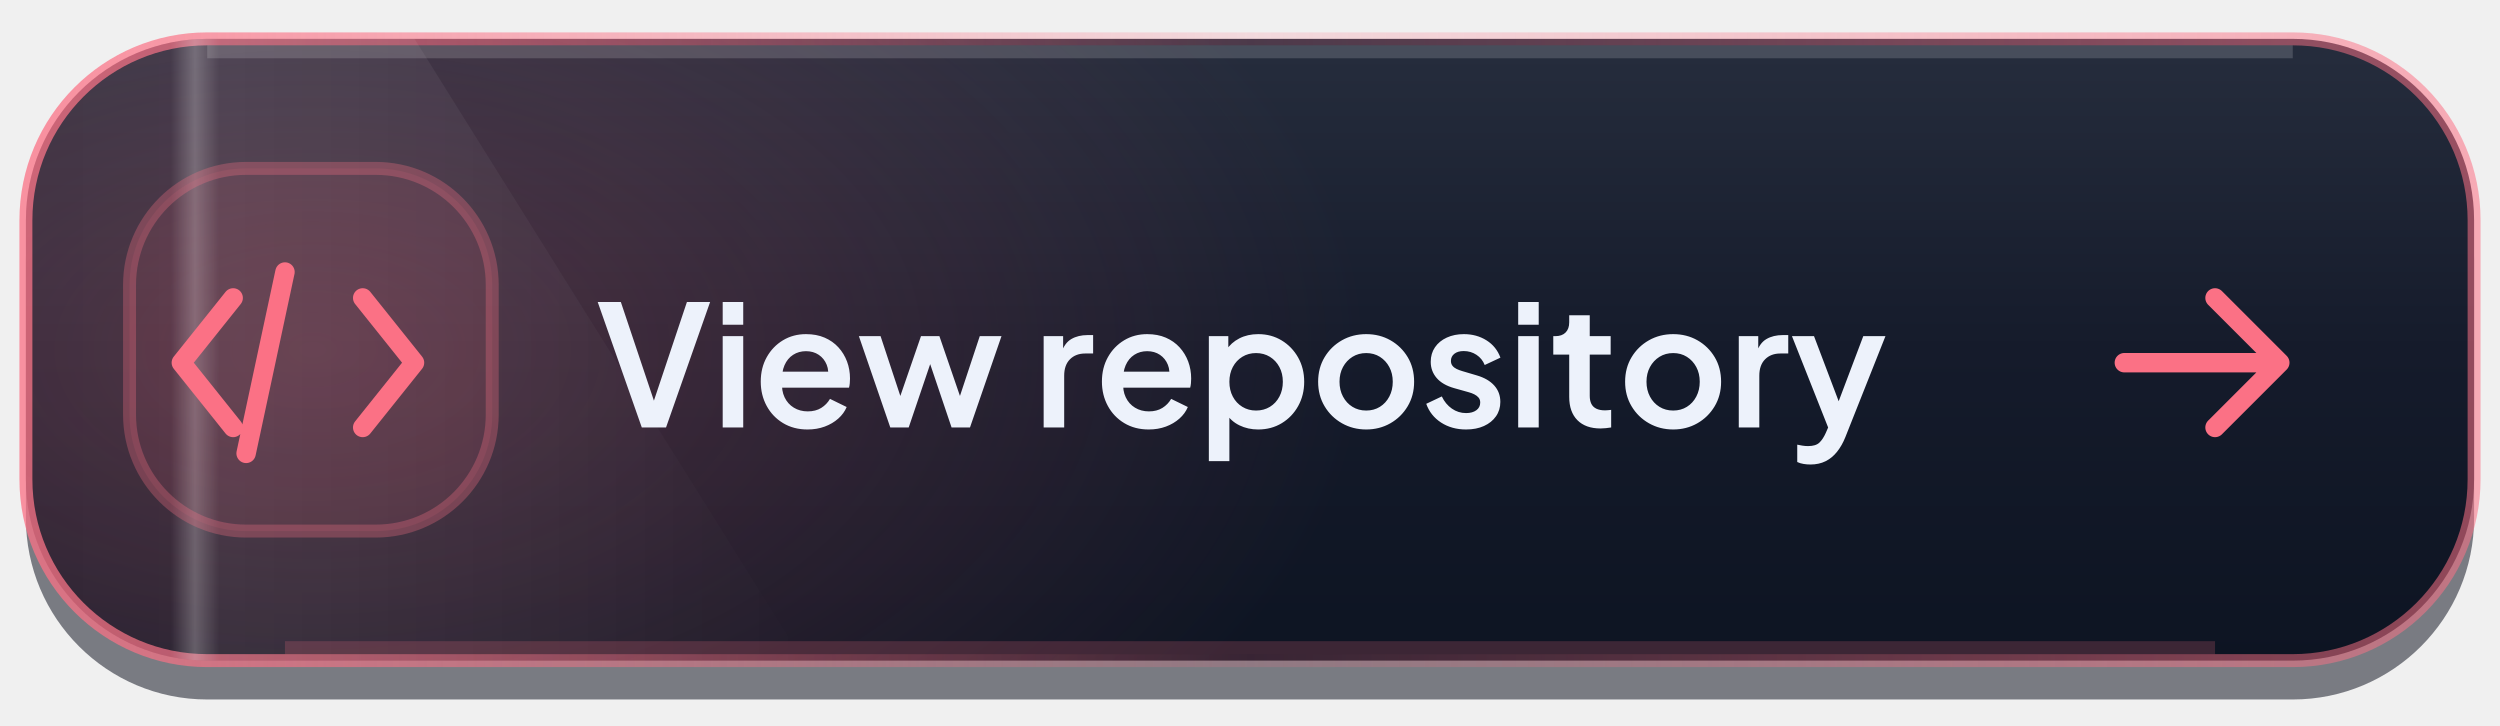
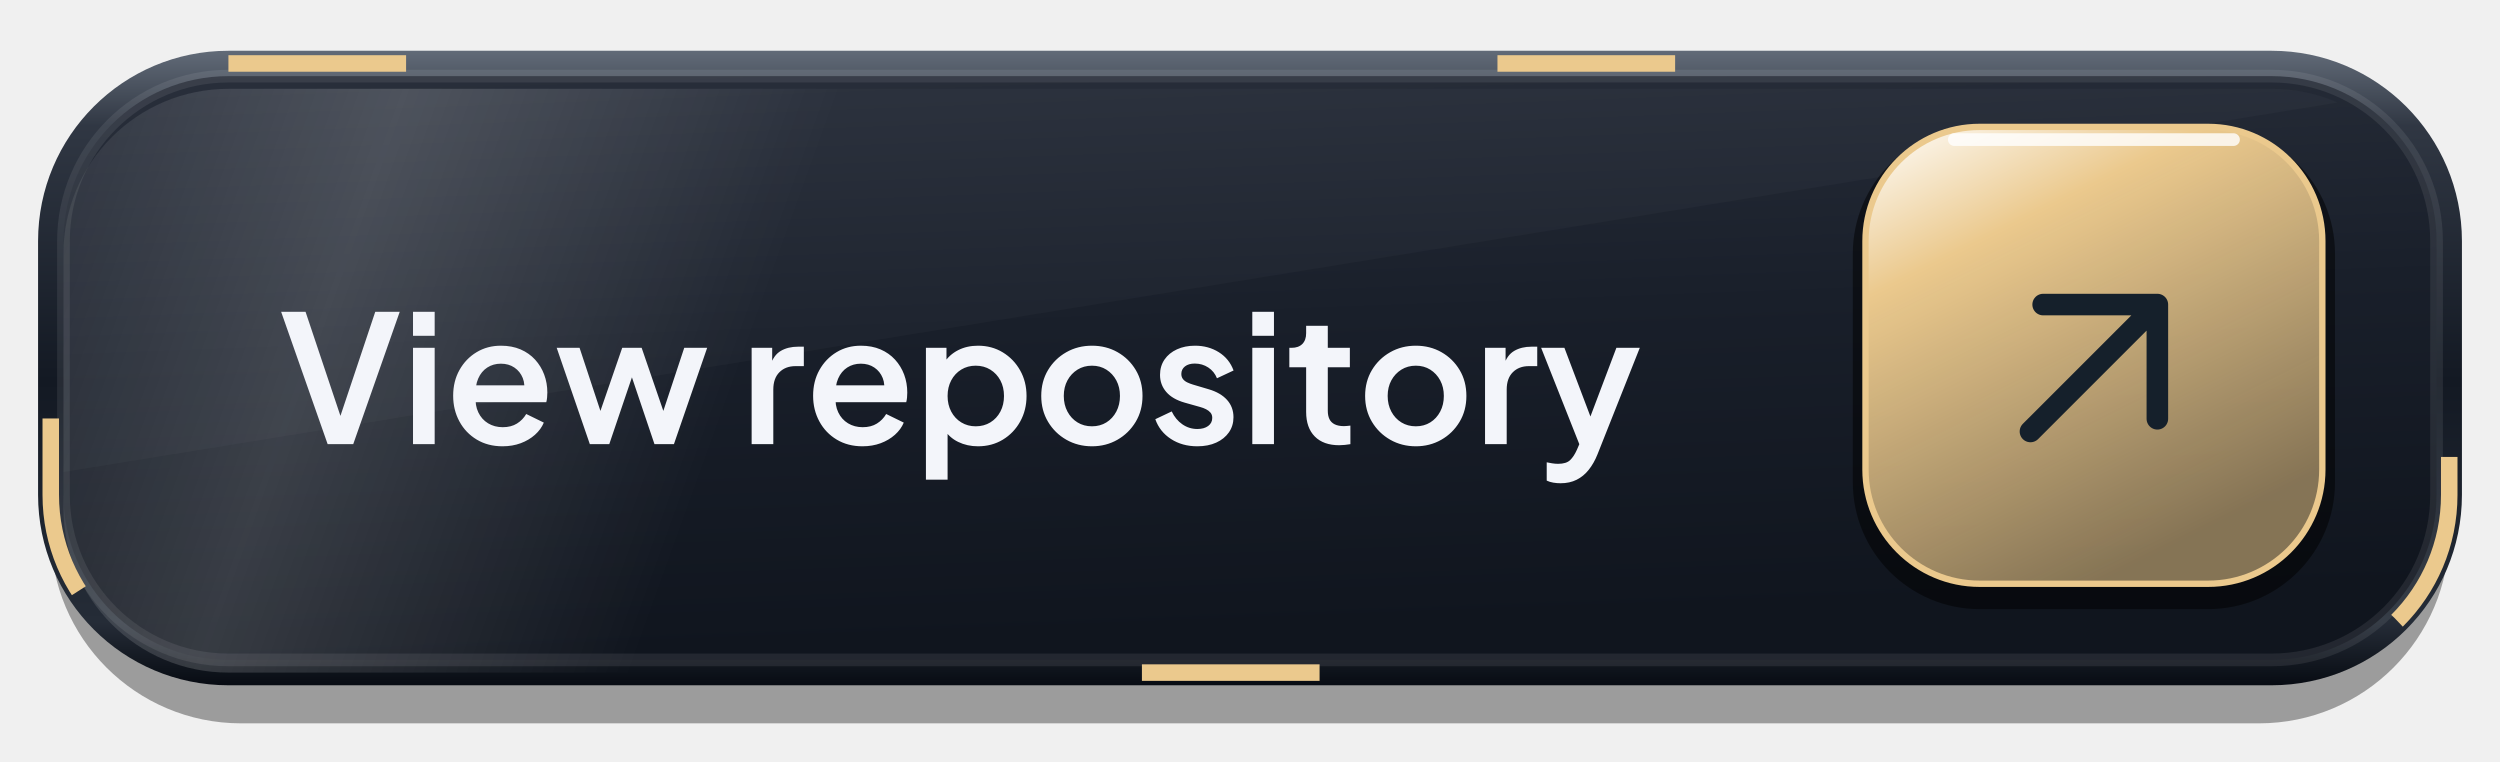
- <svg xmlns="http://www.w3.org/2000/svg" width="193" height="56" viewBox="0 0 193 56" role="img">
+ <svg xmlns="http://www.w3.org/2000/svg" width="197" height="60" viewBox="0 0 197 60" role="img" aria-label="View repository">
  <defs>
-     <linearGradient id="surface" x1="0" y1="0" x2="0" y2="1">
-       <stop stop-color="#262D3D" />
-       <stop offset=".5" stop-color="#151B2B" />
-       <stop offset="1" stop-color="#0D1422" />
+     <linearGradient id="metal" x2="0" y2="1">
+       <stop stop-color="#626B78" />
+       <stop offset=".12" stop-color="#303743" />
+       <stop offset=".52" stop-color="#131923" />
+       <stop offset=".9" stop-color="#252C37" />
+       <stop offset="1" stop-color="#070B12" />
    </linearGradient>
-     <linearGradient id="edge">
-       <stop stop-color="#FB7185" stop-opacity=".75" />
-       <stop offset=".5" stop-color="#FB7185" stop-opacity=".18" />
-       <stop offset="1" stop-color="#FB7185" stop-opacity=".55" />
+     <linearGradient id="face" x2=".15" y2="1">
+       <stop stop-color="#292F3B" />
+       <stop offset=".48" stop-color="#191F2A" />
+       <stop offset="1" stop-color="#10151E" />
    </linearGradient>
-     <radialGradient id="light">
-       <stop stop-color="#FB7185" stop-opacity=".24" />
-       <stop offset="1" stop-color="#FB7185" stop-opacity="0" />
-     </radialGradient>
+     <linearGradient id="jewel" x2=".5" y2="1">
+       <stop stop-color="#FFFFFF" />
+       <stop offset=".3" stop-color="#EBC98D" />
+       <stop offset="1" stop-color="#EBC98D" stop-opacity=".55" />
+     </linearGradient>
    <linearGradient id="sweep">
      <stop stop-color="white" stop-opacity="0" />
-       <stop offset=".48" stop-color="white" stop-opacity=".03" />
-       <stop offset=".5" stop-color="white" stop-opacity=".28" />
-       <stop offset=".52" stop-color="white" stop-opacity=".08" />
+       <stop offset=".5" stop-color="white" stop-opacity=".16" />
      <stop offset="1" stop-color="white" stop-opacity="0" />
    </linearGradient>
-     <clipPath id="clip">
-       <rect x="2" y="3" width="189" height="48" rx="14" />
+     <linearGradient id="rail">
+       <stop stop-color="#EBC98D" stop-opacity="0" />
+       <stop offset=".5" stop-color="#EBC98D" />
+       <stop offset="1" stop-color="#EBC98D" stop-opacity="0" />
+     </linearGradient>
+     <clipPath id="body">
+       <rect x="5" y="7" width="187" height="46" rx="13" />
+     </clipPath>
+     <clipPath id="arrowClip">
+       <rect x="152" y="18" width="24" height="24" rx="5" />
    </clipPath>
  </defs>
-   <style>@keyframes sweep{0%,12%{transform:translateX(-100px)}65%,100%{transform:translateX(293px)}}@keyframes halo{0%,100%{opacity:.45}40%{opacity:1}}@keyframes arrow{0%,35%,100%{transform:translateX(0);opacity:.7}50%{transform:translateX(3px);opacity:1}}.sweep{animation:sweep 7.2s cubic-bezier(.22,.61,.36,1) infinite}.halo{animation:halo 7.2s ease-in-out infinite}.arrow{animation:arrow 7.2s ease-in-out infinite}@media(prefers-reduced-motion:reduce){*{animation:none!important}}</style>
-   <rect x="2" y="6" width="189" height="48" rx="14" fill="#020714" fill-opacity=".5" />
-   <rect x="2" y="3" width="189" height="48" rx="14" fill="url(#surface)" stroke="url(#edge)" />
-   <g clip-path="url(#clip)">
-     <ellipse class="halo" cx="24" cy="27" rx="82" ry="48" fill="url(#light)" />
-     <g class="sweep">
-       <path d="M-32 3h64l30 48H-2z" fill="url(#sweep)" />
+   <style>
+  @keyframes polish{0%,12%{transform:translateX(-100px)}52%,100%{transform:translateX(297px)}}
+  @keyframes perimeter{0%{stroke-dashoffset:0;opacity:0}15%{opacity:.9}65%{opacity:.9}85%,100%{stroke-dashoffset:-100;opacity:0}}
+  @keyframes depart{0%,48%,100%{transform:translate(0,0);opacity:1}61%{transform:translate(19px,-19px);opacity:0}62%{transform:translate(-19px,19px);opacity:0}76%{transform:translate(0,0);opacity:1}}
+  @keyframes rail{0%,35%,100%{opacity:.3}55%,70%{opacity:1}}
+  .polish{animation:polish 7s cubic-bezier(.4,0,.2,1) infinite}
+  .perimeter{animation:perimeter 7s ease-in-out infinite}
+  .arrow{animation:depart 7s cubic-bezier(.22,1,.36,1) infinite}
+  .rail{animation:rail 7s ease-in-out infinite}
+  @media(prefers-reduced-motion:reduce){*{animation:none!important}.polish,.perimeter{opacity:0}}
+ </style>
+   <rect x="4" y="9" width="189" height="48" rx="15" fill="#000" fill-opacity=".35" />
+   <rect x="3" y="4" width="191" height="50" rx="15" fill="url(#metal)" />
+   <rect x="5" y="6" width="187" height="46" rx="13" fill="url(#face)" stroke="#FFFFFF" stroke-opacity=".08" />
+   <g clip-path="url(#body)">
+     <path d="M0 6H197L0 38Z" fill="white" fill-opacity=".025" />
+     <rect class="polish" x="0" y="-40" width="65" height="160" fill="url(#sweep)" transform="rotate(20)" />
+   </g>
+   <rect class="perimeter" x="4" y="5" width="189" height="48" rx="14" pathLength="100" fill="none" stroke="#EBC98D" stroke-width="1.3" stroke-dasharray="14 86" />
+   <path class="rail" d="M22 52H175" stroke="url(#rail)" stroke-width="1.3" />
+   <g aria-label="View repository">
+     <path d="M25.819 35.0 22.154 24.57H24.077L27.017 33.341H26.636L29.57 24.57H31.499L27.834 35.0ZM32.545 35.0V27.409H34.252V35.0ZM32.545 26.46V24.57H34.252V26.46ZM39.6 35.168Q38.445 35.168 37.567 34.639Q36.689 34.111 36.2 33.206Q35.709 32.301 35.709 31.185Q35.709 30.042 36.207 29.154Q36.705 28.266 37.555 27.753Q38.404 27.241 39.47 27.241Q40.343 27.241 41.02 27.533Q41.696 27.825 42.166 28.34Q42.636 28.856 42.883 29.519Q43.13 30.182 43.13 30.933Q43.13 31.125 43.111 31.327Q43.093 31.528 43.047 31.692H37.09V30.363H42.078L41.267 30.975Q41.402 30.31 41.193 29.788Q40.984 29.267 40.533 28.962Q40.083 28.658 39.47 28.658Q38.866 28.658 38.398 28.961Q37.93 29.264 37.682 29.831Q37.433 30.399 37.486 31.199Q37.424 31.938 37.69 32.493Q37.955 33.049 38.46 33.356Q38.965 33.663 39.617 33.663Q40.277 33.663 40.736 33.376Q41.196 33.089 41.467 32.623L42.853 33.301Q42.629 33.84 42.154 34.262Q41.679 34.685 41.029 34.927Q40.378 35.168 39.6 35.168ZM46.479 35.0 43.868 27.409H45.67L47.623 33.318L46.993 33.309L49.03 27.409H50.562L52.59 33.309L51.96 33.318L53.918 27.409H55.724L53.105 35.0H51.573L49.514 28.898H50.079L48.01 35.0ZM59.229 35.0V27.409H60.848V29.017L60.708 28.782Q60.965 27.979 61.531 27.649Q62.096 27.319 62.883 27.319H63.342V28.851H62.684Q61.898 28.851 61.417 29.333Q60.936 29.815 60.936 30.695V35.0ZM67.964 35.168Q66.809 35.168 65.931 34.639Q65.053 34.111 64.564 33.206Q64.073 32.301 64.073 31.185Q64.073 30.042 64.571 29.154Q65.069 28.266 65.919 27.753Q66.768 27.241 67.834 27.241Q68.707 27.241 69.384 27.533Q70.06 27.825 70.53 28.34Q71.0 28.856 71.247 29.519Q71.493 30.182 71.493 30.933Q71.493 31.125 71.475 31.327Q71.457 31.528 71.411 31.692H65.454V30.363H70.442L69.631 30.975Q69.766 30.31 69.557 29.788Q69.348 29.267 68.897 28.962Q68.447 28.658 67.834 28.658Q67.23 28.658 66.762 28.961Q66.294 29.264 66.046 29.831Q65.797 30.399 65.85 31.199Q65.788 31.938 66.054 32.493Q66.319 33.049 66.824 33.356Q67.328 33.663 67.981 33.663Q68.641 33.663 69.1 33.376Q69.56 33.089 69.831 32.623L71.217 33.301Q70.993 33.84 70.518 34.262Q70.043 34.685 69.393 34.927Q68.742 35.168 67.964 35.168ZM72.963 37.8V27.409H74.582V28.948L74.406 28.576Q74.81 27.949 75.498 27.595Q76.185 27.241 77.073 27.241Q78.154 27.241 79.018 27.765Q79.881 28.289 80.386 29.184Q80.891 30.079 80.891 31.204Q80.891 32.316 80.391 33.218Q79.89 34.12 79.026 34.644Q78.163 35.168 77.064 35.168Q76.212 35.168 75.505 34.823Q74.797 34.478 74.397 33.824L74.67 33.495V37.8ZM76.885 33.593Q77.536 33.593 78.039 33.285Q78.543 32.977 78.829 32.435Q79.115 31.894 79.115 31.204Q79.115 30.509 78.829 29.975Q78.543 29.44 78.039 29.128Q77.536 28.816 76.885 28.816Q76.252 28.816 75.748 29.123Q75.244 29.431 74.957 29.973Q74.67 30.515 74.67 31.204Q74.67 31.894 74.957 32.435Q75.244 32.977 75.748 33.285Q76.252 33.593 76.885 33.593ZM86.047 35.168Q84.939 35.168 84.031 34.653Q83.124 34.137 82.587 33.239Q82.05 32.342 82.05 31.199Q82.05 30.053 82.584 29.162Q83.119 28.271 84.024 27.756Q84.928 27.241 86.047 27.241Q87.165 27.241 88.065 27.753Q88.966 28.266 89.498 29.157Q90.03 30.047 90.03 31.199Q90.03 32.347 89.49 33.245Q88.95 34.142 88.049 34.655Q87.149 35.168 86.047 35.168ZM86.047 33.593Q86.689 33.593 87.184 33.285Q87.679 32.977 87.966 32.433Q88.253 31.889 88.253 31.199Q88.253 30.509 87.966 29.975Q87.679 29.44 87.184 29.128Q86.689 28.816 86.047 28.816Q85.404 28.816 84.905 29.128Q84.405 29.44 84.115 29.975Q83.826 30.509 83.826 31.199Q83.826 31.889 84.115 32.433Q84.405 32.977 84.905 33.285Q85.404 33.593 86.047 33.593ZM94.349 35.168Q93.157 35.168 92.27 34.591Q91.384 34.015 91.038 33.033L92.331 32.42Q92.635 33.063 93.168 33.434Q93.701 33.805 94.349 33.805Q94.88 33.805 95.203 33.568Q95.525 33.331 95.525 32.93Q95.525 32.678 95.388 32.517Q95.252 32.356 95.036 32.247Q94.821 32.139 94.58 32.074L93.362 31.731Q92.387 31.454 91.899 30.883Q91.41 30.312 91.41 29.542Q91.41 28.849 91.764 28.332Q92.117 27.816 92.744 27.528Q93.37 27.241 94.166 27.241Q95.224 27.241 96.044 27.755Q96.865 28.27 97.205 29.195L95.897 29.808Q95.687 29.274 95.215 28.961Q94.742 28.648 94.151 28.648Q93.661 28.648 93.375 28.873Q93.089 29.099 93.089 29.466Q93.089 29.704 93.215 29.867Q93.341 30.03 93.556 30.133Q93.771 30.236 94.02 30.31L95.248 30.674Q96.184 30.949 96.691 31.513Q97.198 32.078 97.198 32.877Q97.198 33.554 96.837 34.071Q96.477 34.587 95.84 34.877Q95.203 35.168 94.349 35.168ZM98.681 35.0V27.409H100.388V35.0ZM98.681 26.46V24.57H100.388V26.46ZM105.531 35.084Q104.287 35.084 103.605 34.395Q102.924 33.707 102.924 32.457V28.94H101.599V27.409H101.774Q102.32 27.409 102.622 27.107Q102.924 26.805 102.924 26.259V25.672H104.63V27.409H106.369V28.94H104.63V32.37Q104.63 32.757 104.759 33.026Q104.889 33.295 105.175 33.437Q105.461 33.579 105.906 33.579Q106.009 33.579 106.145 33.565Q106.282 33.551 106.411 33.537V35.0Q106.217 35.033 105.972 35.059Q105.727 35.084 105.531 35.084ZM111.569 35.168Q110.461 35.168 109.553 34.653Q108.646 34.137 108.109 33.239Q107.572 32.342 107.572 31.199Q107.572 30.053 108.106 29.162Q108.641 28.271 109.546 27.756Q110.45 27.241 111.569 27.241Q112.687 27.241 113.587 27.753Q114.487 28.266 115.019 29.157Q115.552 30.047 115.552 31.199Q115.552 32.347 115.012 33.245Q114.472 34.142 113.571 34.655Q112.671 35.168 111.569 35.168ZM111.569 33.593Q112.211 33.593 112.706 33.285Q113.201 32.977 113.488 32.433Q113.775 31.889 113.775 31.199Q113.775 30.509 113.488 29.975Q113.201 29.44 112.706 29.128Q112.211 28.816 111.569 28.816Q110.926 28.816 110.427 29.128Q109.927 29.44 109.637 29.975Q109.348 30.509 109.348 31.199Q109.348 31.889 109.637 32.433Q109.927 32.977 110.427 33.285Q110.926 33.593 111.569 33.593ZM117.021 35.0V27.409H118.64V29.017L118.5 28.782Q118.757 27.979 119.323 27.649Q119.888 27.319 120.675 27.319H121.134V28.851H120.476Q119.69 28.851 119.209 29.333Q118.728 29.815 118.728 30.695V35.0ZM122.975 38.08Q122.681 38.08 122.397 38.032Q122.114 37.984 121.881 37.873V36.43Q122.056 36.47 122.304 36.509Q122.551 36.549 122.775 36.549Q123.418 36.549 123.72 36.262Q124.023 35.975 124.26 35.443L124.762 34.279L124.734 35.719L121.442 27.409H123.276L125.644 33.66H125.008L127.371 27.409H129.215L125.882 35.803Q125.605 36.498 125.197 37.014Q124.788 37.531 124.239 37.805Q123.691 38.08 122.975 38.08Z" fill="#F3F5FA" />
+   </g>
+   <rect x="146" y="10" width="38" height="38" rx="10" fill="#000" fill-opacity=".5" />
+   <rect x="147" y="10" width="36" height="36" rx="9" fill="url(#jewel)" stroke="#EBC98D" stroke-width=".5" />
+   <path d="M154 11h22" stroke="white" stroke-opacity=".8" stroke-linecap="round" />
+   <g clip-path="url(#arrowClip)">
+     <g transform="translate(165,29)">
+       <g class="arrow">
+         <path d="M-5 5 5-5M-4-5h9v9" fill="none" stroke="#15202B" stroke-width="1.7" stroke-linecap="round" stroke-linejoin="round" />
+       </g>
    </g>
-     <path d="M16 4H177" stroke="white" stroke-opacity=".16" />
-     <path d="M22 50H171" stroke="#FB7185" stroke-opacity=".2" />
  </g>
-   <rect x="10" y="13" width="28" height="28" rx="9" fill="#FB7185" fill-opacity=".1" stroke="#FB7185" stroke-opacity=".3" />
-   <path d="M18 23l-4 5 4 5m10-10 4 5-4 5m-6-12-3 14" fill="none" stroke="#FB7185" stroke-width="1.5" stroke-linejoin="round" stroke-linecap="round" />
-   <g aria-label="View repository">
-     <path d="M49.546 33.0 46.143 23.315H47.929L50.659 31.459H50.305L53.03 23.315H54.82L51.418 33.0ZM55.792 33.0V25.951H57.377V33.0ZM55.792 25.07V23.315H57.377V25.07ZM62.343 33.156Q61.27 33.156 60.455 32.665Q59.64 32.175 59.185 31.334Q58.73 30.494 58.73 29.457Q58.73 28.396 59.193 27.572Q59.655 26.747 60.444 26.271Q61.233 25.795 62.222 25.795Q63.033 25.795 63.661 26.066Q64.289 26.337 64.726 26.816Q65.162 27.295 65.391 27.91Q65.62 28.526 65.62 29.224Q65.62 29.402 65.603 29.589Q65.586 29.776 65.544 29.929H60.012V28.694H64.644L63.891 29.262Q64.016 28.645 63.822 28.161Q63.628 27.677 63.21 27.394Q62.791 27.111 62.222 27.111Q61.662 27.111 61.227 27.392Q60.792 27.673 60.562 28.201Q60.331 28.728 60.38 29.471Q60.323 30.156 60.569 30.672Q60.815 31.188 61.284 31.473Q61.753 31.759 62.359 31.759Q62.971 31.759 63.398 31.492Q63.825 31.226 64.076 30.793L65.363 31.422Q65.155 31.923 64.714 32.315Q64.273 32.708 63.669 32.932Q63.066 33.156 62.343 33.156ZM68.73 33.0 66.306 25.951H67.98L69.793 31.438L69.208 31.43L71.1 25.951H72.522L74.405 31.43L73.82 31.438L75.638 25.951H77.315L74.883 33.0H73.461L71.548 27.334H72.073L70.152 33.0ZM80.57 33.0V25.951H82.073V27.444L81.943 27.226Q82.182 26.48 82.707 26.174Q83.232 25.868 83.963 25.868H84.389V27.29H83.778Q83.048 27.29 82.601 27.737Q82.155 28.185 82.155 29.003V33.0ZM88.681 33.156Q87.608 33.156 86.793 32.665Q85.978 32.175 85.523 31.334Q85.068 30.494 85.068 29.457Q85.068 28.396 85.531 27.572Q85.993 26.747 86.782 26.271Q87.571 25.795 88.56 25.795Q89.371 25.795 89.999 26.066Q90.627 26.337 91.064 26.816Q91.5 27.295 91.729 27.91Q91.958 28.526 91.958 29.224Q91.958 29.402 91.941 29.589Q91.924 29.776 91.882 29.929H86.35V28.694H90.982L90.229 29.262Q90.354 28.645 90.16 28.161Q89.966 27.677 89.548 27.394Q89.129 27.111 88.56 27.111Q88 27.111 87.565 27.392Q87.13 27.673 86.9 28.201Q86.669 28.728 86.718 29.471Q86.661 30.156 86.907 30.672Q87.153 31.188 87.622 31.473Q88.091 31.759 88.697 31.759Q89.309 31.759 89.736 31.492Q90.163 31.226 90.414 30.793L91.701 31.422Q91.493 31.923 91.052 32.315Q90.611 32.708 90.007 32.932Q89.404 33.156 88.681 33.156ZM93.323 35.6V25.951H94.826V27.381L94.662 27.035Q95.038 26.453 95.676 26.124Q96.315 25.795 97.139 25.795Q98.143 25.795 98.945 26.281Q99.747 26.768 100.216 27.599Q100.684 28.431 100.684 29.475Q100.684 30.507 100.22 31.345Q99.755 32.183 98.953 32.669Q98.151 33.156 97.131 33.156Q96.339 33.156 95.683 32.836Q95.026 32.516 94.654 31.908L94.908 31.602V35.6ZM96.965 31.694Q97.569 31.694 98.037 31.407Q98.504 31.122 98.769 30.619Q99.035 30.116 99.035 29.475Q99.035 28.83 98.769 28.334Q98.504 27.837 98.037 27.547Q97.569 27.257 96.965 27.257Q96.377 27.257 95.909 27.543Q95.441 27.829 95.174 28.332Q94.908 28.835 94.908 29.475Q94.908 30.116 95.174 30.619Q95.441 31.122 95.909 31.407Q96.377 31.694 96.965 31.694ZM105.472 33.156Q104.443 33.156 103.601 32.677Q102.758 32.199 102.259 31.365Q101.76 30.532 101.76 29.471Q101.76 28.406 102.257 27.579Q102.753 26.752 103.593 26.273Q104.433 25.795 105.472 25.795Q106.51 25.795 107.346 26.271Q108.182 26.747 108.676 27.574Q109.17 28.401 109.17 29.471Q109.17 30.537 108.669 31.37Q108.168 32.204 107.332 32.68Q106.495 33.156 105.472 33.156ZM105.472 31.694Q106.068 31.694 106.528 31.407Q106.988 31.122 107.254 30.616Q107.521 30.111 107.521 29.471Q107.521 28.83 107.254 28.334Q106.988 27.837 106.528 27.547Q106.068 27.257 105.472 27.257Q104.875 27.257 104.411 27.547Q103.947 27.837 103.679 28.334Q103.41 28.83 103.41 29.471Q103.41 30.111 103.679 30.616Q103.947 31.122 104.411 31.407Q104.875 31.694 105.472 31.694ZM113.181 33.156Q112.074 33.156 111.251 32.621Q110.428 32.085 110.106 31.174L111.307 30.605Q111.59 31.201 112.085 31.546Q112.579 31.89 113.181 31.89Q113.675 31.89 113.974 31.67Q114.273 31.45 114.273 31.078Q114.273 30.844 114.146 30.694Q114.019 30.545 113.819 30.444Q113.619 30.343 113.395 30.283L112.264 29.965Q111.359 29.708 110.906 29.177Q110.452 28.647 110.452 27.932Q110.452 27.288 110.781 26.809Q111.109 26.329 111.691 26.062Q112.272 25.795 113.012 25.795Q113.993 25.795 114.755 26.273Q115.517 26.75 115.833 27.61L114.619 28.179Q114.424 27.683 113.985 27.392Q113.546 27.101 112.997 27.101Q112.542 27.101 112.276 27.311Q112.011 27.52 112.011 27.862Q112.011 28.083 112.128 28.234Q112.245 28.385 112.445 28.481Q112.644 28.577 112.875 28.645L114.016 28.983Q114.885 29.238 115.356 29.762Q115.826 30.286 115.826 31.029Q115.826 31.658 115.491 32.137Q115.157 32.617 114.565 32.886Q113.974 33.156 113.181 33.156ZM117.204 33.0V25.951H118.789V33.0ZM117.204 25.07V23.315H118.789V25.07ZM123.564 33.078Q122.409 33.078 121.776 32.439Q121.143 31.799 121.143 30.639V27.373H119.913V25.951H120.076Q120.583 25.951 120.863 25.67Q121.143 25.39 121.143 24.883V24.339H122.728V25.951H124.343V27.373H122.728V30.558Q122.728 30.917 122.848 31.167Q122.968 31.417 123.234 31.549Q123.499 31.68 123.912 31.68Q124.008 31.68 124.135 31.667Q124.262 31.654 124.382 31.642V33.0Q124.201 33.031 123.974 33.054Q123.746 33.078 123.564 33.078ZM129.171 33.156Q128.142 33.156 127.3 32.677Q126.457 32.199 125.958 31.365Q125.459 30.532 125.459 29.471Q125.459 28.406 125.956 27.579Q126.452 26.752 127.292 26.273Q128.132 25.795 129.171 25.795Q130.209 25.795 131.045 26.271Q131.881 26.747 132.375 27.574Q132.869 28.401 132.869 29.471Q132.869 30.537 132.368 31.37Q131.867 32.204 131.031 32.68Q130.195 33.156 129.171 33.156ZM129.171 31.694Q129.767 31.694 130.227 31.407Q130.687 31.122 130.953 30.616Q131.22 30.111 131.22 29.471Q131.22 28.83 130.953 28.334Q130.687 27.837 130.227 27.547Q129.767 27.257 129.171 27.257Q128.574 27.257 128.11 27.547Q127.647 27.837 127.378 28.334Q127.109 28.83 127.109 29.471Q127.109 30.111 127.378 30.616Q127.647 31.122 128.11 31.407Q128.574 31.694 129.171 31.694ZM134.234 33.0V25.951H135.737V27.444L135.607 27.226Q135.846 26.48 136.371 26.174Q136.896 25.868 137.627 25.868H138.053V27.29H137.442Q136.712 27.29 136.266 27.737Q135.819 28.185 135.819 29.003V33.0ZM139.762 35.86Q139.489 35.86 139.226 35.815Q138.963 35.771 138.747 35.668V34.328Q138.909 34.365 139.139 34.402Q139.369 34.438 139.577 34.438Q140.174 34.438 140.455 34.172Q140.736 33.905 140.955 33.411L141.422 32.331L141.396 33.668L138.339 25.951H140.042L142.241 31.755H141.651L143.845 25.951H145.557L142.462 33.746Q142.205 34.391 141.825 34.87Q141.446 35.35 140.937 35.605Q140.427 35.86 139.762 35.86Z" fill="#EDF2FB" />
-   </g>
-   <path class="arrow" d="M164 28h12m-5-5 5 5-5 5" fill="none" stroke="#FB7185" stroke-width="1.5" stroke-linecap="round" stroke-linejoin="round" />
</svg>
